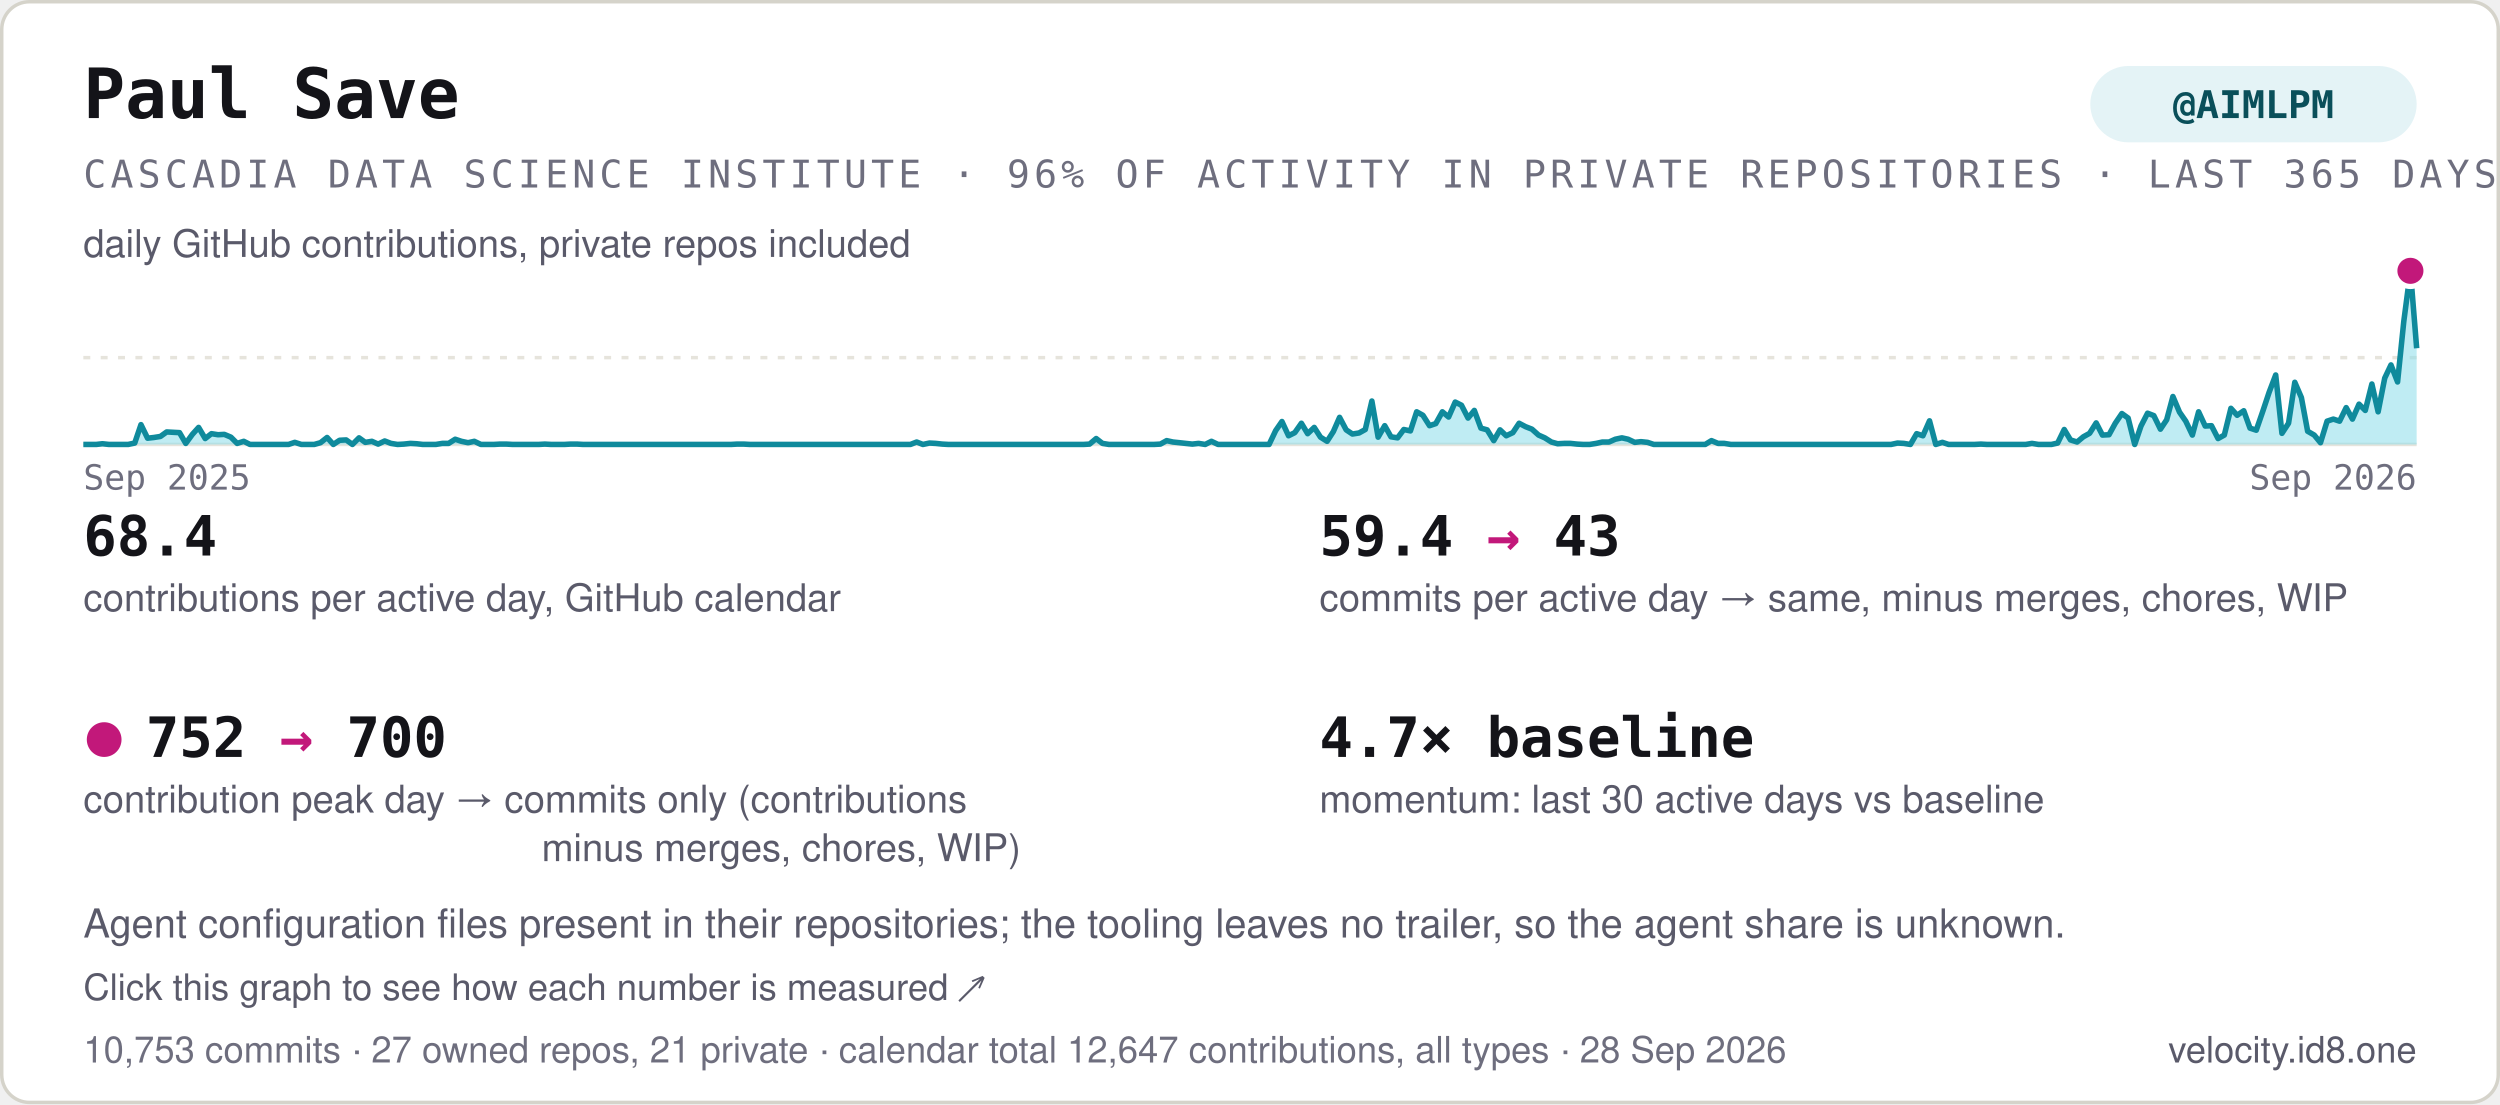
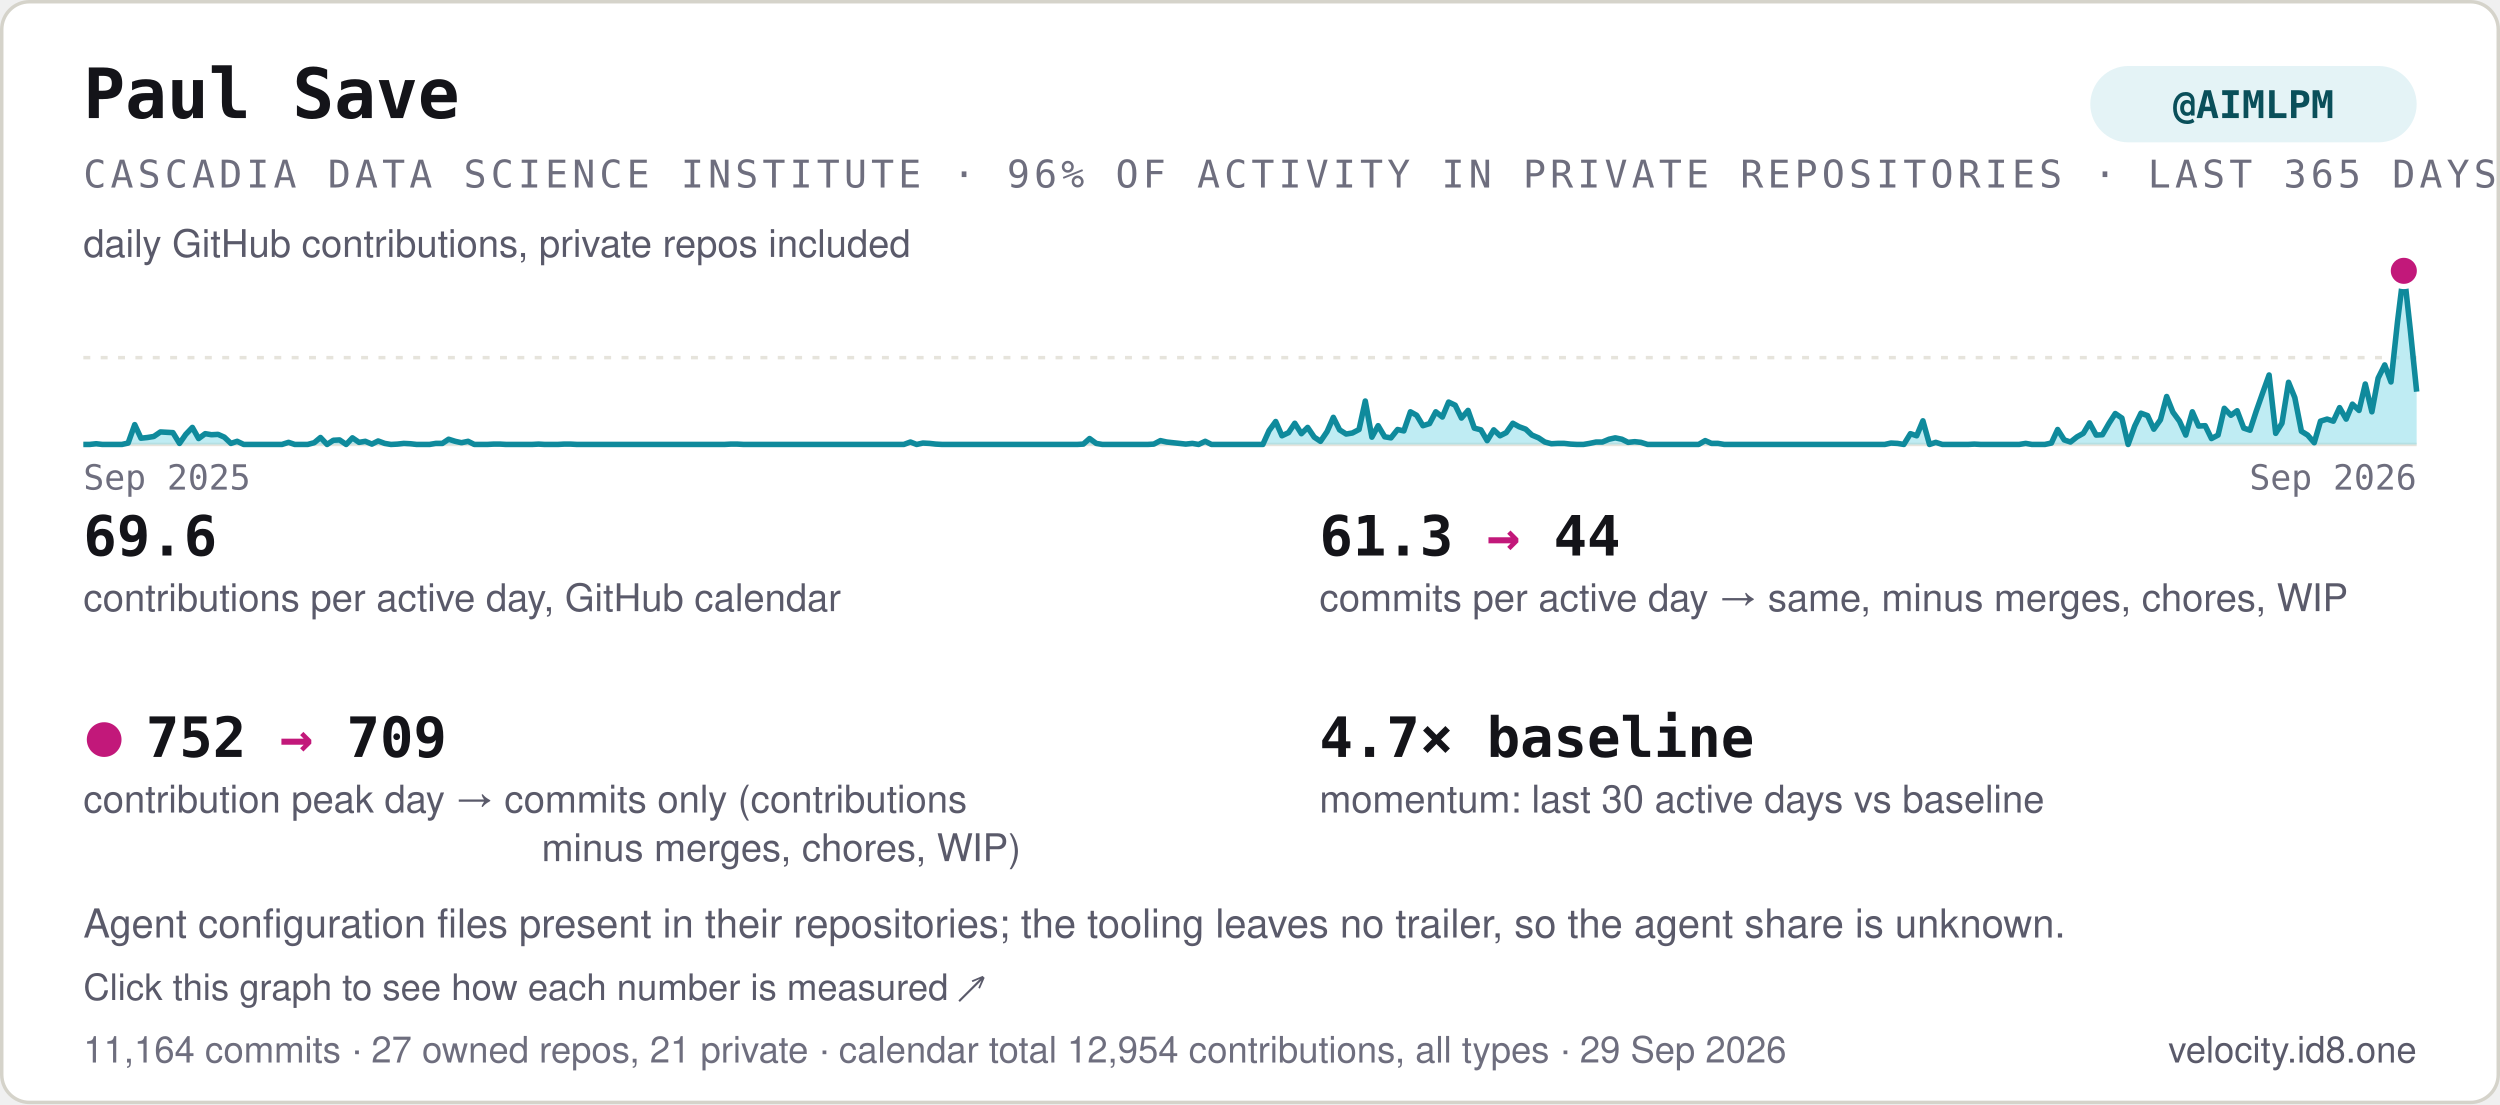
<svg xmlns="http://www.w3.org/2000/svg" width="720" height="318" viewBox="0 0 720 318" role="img" aria-label="Paul Save: Velocity Graph">
  <rect x="0.5" y="0.5" width="719" height="317" rx="8" fill="#FFFFFF" stroke="#D5D3CA" />
  <text x="24" y="34" font-family="Departure Mono, JetBrains Mono, ui-monospace, Menlo, monospace" font-size="20" font-weight="700" fill="#141419">Paul Save</text>
  <text x="24" y="54" font-family="Departure Mono, JetBrains Mono, ui-monospace, Menlo, monospace" font-size="11" letter-spacing="1.2" fill="#6E6E7E">CASCADIA DATA SCIENCE INSTITUTE · 96% OF ACTIVITY IN PRIVATE REPOSITORIES · LAST 365 DAYS</text>
  <rect x="602" y="19" width="94" height="22" rx="11" fill="#E4F3F6" />
  <text x="649" y="34" text-anchor="middle" font-family="Departure Mono, JetBrains Mono, ui-monospace, Menlo, monospace" font-size="11" font-weight="600" fill="#0A4F5A">@AIMLPM</text>
  <line x1="24" x2="696" y1="128" y2="128" stroke="#E6E4DC" />
  <line x1="24" x2="696" y1="103.0" y2="103.0" stroke="#E6E4DC" stroke-dasharray="2 3" />
-   <path d="M24.0,128.0 L25.8,128.0 L27.7,128.0 L29.5,127.8 L31.4,128.0 L33.2,128.0 L35.1,128.0 L36.9,128.0 L38.8,127.6 L40.6,122.3 L42.5,126.2 L44.3,126.0 L46.2,125.7 L48.0,124.4 L49.8,124.5 L51.7,124.6 L53.5,127.7 L55.4,125.1 L57.2,123.1 L59.1,126.3 L60.9,124.9 L62.8,125.2 L64.6,125.1 L66.5,125.9 L68.3,127.7 L70.2,127.1 L72.0,128.0 L73.8,128.0 L75.7,128.0 L77.5,128.0 L79.4,128.0 L81.2,128.0 L83.1,128.0 L84.9,127.4 L86.8,128.0 L88.6,128.0 L90.5,128.0 L92.3,127.5 L94.2,126.0 L96.0,128.0 L97.8,126.8 L99.7,126.7 L101.5,128.0 L103.4,126.1 L105.2,127.4 L107.1,127.1 L108.9,127.9 L110.8,127.0 L112.6,127.7 L114.5,128.0 L116.3,127.9 L118.2,127.7 L120.0,127.8 L121.8,128.0 L123.7,128.0 L125.5,128.0 L127.4,127.7 L129.2,127.7 L131.1,126.5 L132.9,127.1 L134.8,127.5 L136.6,127.1 L138.5,128.0 L140.3,128.0 L142.2,128.0 L144.0,127.9 L145.8,127.9 L147.7,128.0 L149.5,128.0 L151.4,128.0 L153.2,128.0 L155.1,128.0 L156.9,127.9 L158.8,128.0 L160.6,128.0 L162.5,128.0 L164.3,127.9 L166.2,127.9 L168.0,128.0 L169.8,128.0 L171.7,128.0 L173.5,128.0 L175.4,128.0 L177.2,128.0 L179.1,128.0 L180.9,128.0 L182.8,128.0 L184.6,128.0 L186.5,128.0 L188.3,128.0 L190.2,128.0 L192.0,128.0 L193.8,128.0 L195.7,128.0 L197.5,128.0 L199.4,128.0 L201.2,128.0 L203.1,128.0 L204.9,128.0 L206.8,128.0 L208.6,128.0 L210.5,128.0 L212.3,127.9 L214.2,127.9 L216.0,128.0 L217.8,128.0 L219.7,128.0 L221.5,128.0 L223.4,128.0 L225.2,128.0 L227.1,128.0 L228.9,128.0 L230.8,128.0 L232.6,128.0 L234.5,128.0 L236.3,128.0 L238.2,128.0 L240.0,128.0 L241.8,128.0 L243.7,128.0 L245.5,128.0 L247.4,128.0 L249.2,128.0 L251.1,128.0 L252.9,128.0 L254.8,128.0 L256.6,128.0 L258.5,128.0 L260.3,128.0 L262.2,128.0 L264.0,127.3 L265.8,128.0 L267.7,127.6 L269.5,127.7 L271.4,127.9 L273.2,128.0 L275.1,128.0 L276.9,128.0 L278.8,128.0 L280.6,128.0 L282.5,128.0 L284.3,128.0 L286.2,128.0 L288.0,128.0 L289.8,128.0 L291.7,128.0 L293.5,128.0 L295.4,128.0 L297.2,128.0 L299.1,128.0 L300.9,128.0 L302.8,128.0 L304.6,128.0 L306.5,128.0 L308.3,128.0 L310.2,128.0 L312.0,128.0 L313.8,127.9 L315.7,126.3 L317.5,127.7 L319.4,128.0 L321.2,128.0 L323.1,128.0 L324.9,128.0 L326.8,128.0 L328.6,128.0 L330.5,128.0 L332.3,128.0 L334.2,127.9 L336.0,126.9 L337.8,127.3 L339.7,127.5 L341.5,127.7 L343.4,127.9 L345.2,127.7 L347.1,128.0 L348.9,127.1 L350.8,128.0 L352.6,128.0 L354.5,128.0 L356.3,128.0 L358.2,128.0 L360.0,128.0 L361.8,128.0 L363.7,128.0 L365.5,128.0 L367.4,124.0 L369.2,121.4 L371.1,125.5 L372.9,124.6 L374.8,121.9 L376.6,124.9 L378.5,123.1 L380.3,125.9 L382.2,127.1 L384.0,124.3 L385.8,120.2 L387.7,123.8 L389.5,125.0 L391.4,124.7 L393.2,123.7 L395.1,115.5 L396.9,125.9 L398.8,122.6 L400.6,125.8 L402.5,126.1 L404.3,123.7 L406.2,124.1 L408.0,118.6 L409.8,119.6 L411.7,122.6 L413.5,122.0 L415.4,118.6 L417.2,120.1 L419.1,115.8 L420.9,116.7 L422.8,120.4 L424.6,118.2 L426.5,123.3 L428.3,123.8 L430.2,126.9 L432.0,123.8 L433.8,125.5 L435.7,124.6 L437.5,121.9 L439.4,122.9 L441.2,123.6 L443.1,125.3 L444.9,126.1 L446.8,127.3 L448.6,127.8 L450.5,127.7 L452.3,127.7 L454.2,127.9 L456.0,128.0 L457.8,128.0 L459.7,127.7 L461.5,127.3 L463.4,127.3 L465.2,126.5 L467.1,126.1 L468.9,126.5 L470.8,127.4 L472.6,127.2 L474.5,127.4 L476.3,128.0 L478.2,128.0 L480.0,128.0 L481.8,128.0 L483.7,128.0 L485.5,128.0 L487.4,128.0 L489.2,128.0 L491.1,128.0 L492.9,126.9 L494.8,127.7 L496.6,127.7 L498.5,128.0 L500.3,128.0 L502.2,128.0 L504.0,128.0 L505.8,128.0 L507.7,128.0 L509.5,128.0 L511.4,128.0 L513.2,128.0 L515.1,128.0 L516.9,128.0 L518.8,128.0 L520.6,128.0 L522.5,128.0 L524.3,128.0 L526.2,128.0 L528.0,128.0 L529.8,128.0 L531.7,128.0 L533.5,128.0 L535.4,128.0 L537.2,128.0 L539.1,128.0 L540.9,128.0 L542.8,128.0 L544.6,128.0 L546.5,127.6 L548.3,127.7 L550.2,128.0 L552.0,124.9 L553.8,125.5 L555.7,121.2 L557.5,128.0 L559.4,127.4 L561.2,128.0 L563.1,128.0 L564.9,128.0 L566.8,128.0 L568.6,128.0 L570.5,127.9 L572.3,128.0 L574.2,128.0 L576.0,128.0 L577.8,128.0 L579.7,128.0 L581.5,128.0 L583.4,128.0 L585.2,127.7 L587.1,128.0 L588.9,128.0 L590.8,128.0 L592.6,127.6 L594.5,123.7 L596.3,126.7 L598.2,127.3 L600.0,125.8 L601.8,124.8 L603.7,121.8 L605.5,125.3 L607.4,125.2 L609.2,121.9 L611.1,119.1 L612.9,120.4 L614.8,128.0 L616.6,122.7 L618.5,119.0 L620.3,119.7 L622.2,123.6 L624.0,120.9 L625.8,114.2 L627.7,118.7 L629.5,121.3 L631.4,125.3 L633.2,118.6 L635.1,122.7 L636.9,122.6 L638.8,126.3 L640.6,125.3 L642.5,117.6 L644.3,119.6 L646.2,118.3 L648.0,123.3 L649.8,123.9 L651.7,118.4 L653.5,113.0 L655.4,108.0 L657.2,124.8 L659.1,121.9 L660.9,110.1 L662.8,114.5 L664.6,124.2 L666.5,125.3 L668.3,127.5 L670.2,121.3 L672.0,120.7 L673.8,121.3 L675.7,117.4 L677.5,120.7 L679.4,116.4 L681.2,118.2 L683.1,110.6 L684.9,118.6 L686.8,108.9 L688.6,105.1 L690.5,110.0 L692.3,92.5 L694.2,78.0 L696.0,100.3 L696.0,128 L24,128 Z" fill="#8ADCE8" fill-opacity="0.55" />
-   <path d="M24.0,128.0 L25.8,128.0 L27.7,128.0 L29.5,127.8 L31.4,128.0 L33.2,128.0 L35.1,128.0 L36.9,128.0 L38.8,127.6 L40.6,122.3 L42.5,126.2 L44.3,126.0 L46.2,125.7 L48.0,124.4 L49.8,124.5 L51.7,124.6 L53.5,127.7 L55.4,125.1 L57.2,123.1 L59.1,126.3 L60.9,124.9 L62.8,125.2 L64.6,125.1 L66.5,125.9 L68.3,127.7 L70.2,127.1 L72.0,128.0 L73.8,128.0 L75.7,128.0 L77.5,128.0 L79.4,128.0 L81.2,128.0 L83.1,128.0 L84.9,127.4 L86.8,128.0 L88.6,128.0 L90.5,128.0 L92.3,127.5 L94.2,126.0 L96.0,128.0 L97.8,126.8 L99.7,126.7 L101.5,128.0 L103.4,126.1 L105.2,127.4 L107.1,127.1 L108.9,127.9 L110.8,127.0 L112.6,127.7 L114.5,128.0 L116.3,127.9 L118.2,127.7 L120.0,127.8 L121.8,128.0 L123.7,128.0 L125.5,128.0 L127.4,127.7 L129.2,127.7 L131.1,126.5 L132.9,127.1 L134.8,127.5 L136.6,127.1 L138.5,128.0 L140.3,128.0 L142.2,128.0 L144.0,127.9 L145.8,127.9 L147.7,128.0 L149.5,128.0 L151.4,128.0 L153.2,128.0 L155.1,128.0 L156.9,127.9 L158.8,128.0 L160.6,128.0 L162.5,128.0 L164.3,127.9 L166.2,127.9 L168.0,128.0 L169.8,128.0 L171.7,128.0 L173.5,128.0 L175.4,128.0 L177.2,128.0 L179.1,128.0 L180.9,128.0 L182.8,128.0 L184.6,128.0 L186.5,128.0 L188.3,128.0 L190.2,128.0 L192.0,128.0 L193.8,128.0 L195.7,128.0 L197.5,128.0 L199.4,128.0 L201.2,128.0 L203.1,128.0 L204.9,128.0 L206.8,128.0 L208.6,128.0 L210.5,128.0 L212.3,127.9 L214.2,127.9 L216.0,128.0 L217.8,128.0 L219.7,128.0 L221.5,128.0 L223.4,128.0 L225.2,128.0 L227.1,128.0 L228.9,128.0 L230.8,128.0 L232.6,128.0 L234.5,128.0 L236.3,128.0 L238.2,128.0 L240.0,128.0 L241.8,128.0 L243.7,128.0 L245.5,128.0 L247.4,128.0 L249.2,128.0 L251.1,128.0 L252.9,128.0 L254.8,128.0 L256.6,128.0 L258.5,128.0 L260.3,128.0 L262.2,128.0 L264.0,127.3 L265.8,128.0 L267.7,127.6 L269.5,127.7 L271.4,127.9 L273.2,128.0 L275.1,128.0 L276.9,128.0 L278.8,128.0 L280.6,128.0 L282.5,128.0 L284.3,128.0 L286.2,128.0 L288.0,128.0 L289.8,128.0 L291.7,128.0 L293.5,128.0 L295.4,128.0 L297.2,128.0 L299.1,128.0 L300.9,128.0 L302.8,128.0 L304.6,128.0 L306.5,128.0 L308.3,128.0 L310.2,128.0 L312.0,128.0 L313.8,127.9 L315.7,126.3 L317.5,127.7 L319.4,128.0 L321.2,128.0 L323.1,128.0 L324.9,128.0 L326.8,128.0 L328.6,128.0 L330.5,128.0 L332.3,128.0 L334.2,127.9 L336.0,126.9 L337.8,127.3 L339.7,127.5 L341.5,127.7 L343.4,127.9 L345.2,127.7 L347.1,128.0 L348.9,127.1 L350.8,128.0 L352.6,128.0 L354.5,128.0 L356.3,128.0 L358.2,128.0 L360.0,128.0 L361.8,128.0 L363.7,128.0 L365.5,128.0 L367.4,124.0 L369.2,121.4 L371.1,125.5 L372.9,124.6 L374.8,121.9 L376.6,124.9 L378.5,123.1 L380.3,125.9 L382.2,127.1 L384.0,124.3 L385.8,120.2 L387.7,123.8 L389.5,125.0 L391.4,124.7 L393.2,123.7 L395.1,115.5 L396.9,125.9 L398.8,122.6 L400.6,125.8 L402.5,126.1 L404.3,123.7 L406.2,124.1 L408.0,118.6 L409.8,119.6 L411.7,122.6 L413.5,122.0 L415.4,118.6 L417.2,120.1 L419.1,115.8 L420.9,116.7 L422.8,120.4 L424.6,118.2 L426.5,123.3 L428.3,123.8 L430.2,126.9 L432.0,123.8 L433.8,125.5 L435.7,124.6 L437.5,121.9 L439.4,122.9 L441.2,123.6 L443.1,125.3 L444.9,126.1 L446.8,127.3 L448.6,127.8 L450.5,127.7 L452.3,127.7 L454.2,127.9 L456.0,128.0 L457.8,128.0 L459.7,127.7 L461.5,127.3 L463.4,127.3 L465.2,126.5 L467.1,126.1 L468.9,126.5 L470.8,127.4 L472.6,127.2 L474.5,127.4 L476.3,128.0 L478.2,128.0 L480.0,128.0 L481.8,128.0 L483.7,128.0 L485.5,128.0 L487.4,128.0 L489.2,128.0 L491.1,128.0 L492.9,126.9 L494.8,127.7 L496.6,127.7 L498.5,128.0 L500.3,128.0 L502.2,128.0 L504.0,128.0 L505.8,128.0 L507.7,128.0 L509.5,128.0 L511.4,128.0 L513.2,128.0 L515.1,128.0 L516.9,128.0 L518.8,128.0 L520.6,128.0 L522.5,128.0 L524.3,128.0 L526.2,128.0 L528.0,128.0 L529.8,128.0 L531.7,128.0 L533.5,128.0 L535.4,128.0 L537.2,128.0 L539.1,128.0 L540.9,128.0 L542.8,128.0 L544.6,128.0 L546.5,127.6 L548.3,127.7 L550.2,128.0 L552.0,124.9 L553.8,125.5 L555.7,121.2 L557.5,128.0 L559.4,127.4 L561.2,128.0 L563.1,128.0 L564.9,128.0 L566.8,128.0 L568.6,128.0 L570.5,127.9 L572.3,128.0 L574.2,128.0 L576.0,128.0 L577.8,128.0 L579.7,128.0 L581.5,128.0 L583.4,128.0 L585.2,127.7 L587.1,128.0 L588.9,128.0 L590.8,128.0 L592.6,127.6 L594.5,123.7 L596.3,126.7 L598.2,127.3 L600.0,125.8 L601.8,124.8 L603.7,121.8 L605.5,125.3 L607.4,125.2 L609.2,121.9 L611.1,119.1 L612.9,120.4 L614.8,128.0 L616.6,122.7 L618.5,119.0 L620.3,119.7 L622.2,123.6 L624.0,120.9 L625.8,114.2 L627.7,118.7 L629.5,121.3 L631.4,125.3 L633.2,118.6 L635.1,122.7 L636.9,122.6 L638.8,126.3 L640.6,125.3 L642.5,117.6 L644.3,119.6 L646.2,118.3 L648.0,123.3 L649.8,123.9 L651.7,118.4 L653.5,113.0 L655.4,108.0 L657.2,124.8 L659.1,121.9 L660.9,110.1 L662.8,114.5 L664.6,124.2 L666.5,125.3 L668.3,127.5 L670.2,121.3 L672.0,120.7 L673.8,121.3 L675.7,117.4 L677.5,120.7 L679.4,116.4 L681.2,118.2 L683.1,110.6 L684.9,118.6 L686.8,108.9 L688.6,105.1 L690.5,110.0 L692.3,92.5 L694.2,78.0 L696.0,100.3" fill="none" stroke="#0F8A9C" stroke-width="1.6" stroke-linejoin="round" />
-   <circle cx="694.2" cy="78.0" r="4.5" fill="#C2187A" stroke="#FFFFFF" stroke-width="1.5" />
+   <path d="M24.0,128.0 L25.8,128.0 L27.7,127.8 L29.5,128.0 L31.4,128.0 L33.2,128.0 L35.1,128.0 L36.9,127.6 L38.8,122.3 L40.6,126.2 L42.5,126.0 L44.3,125.7 L46.2,124.4 L48.0,124.5 L49.8,124.6 L51.7,127.7 L53.5,125.1 L55.4,123.1 L57.2,126.3 L59.1,124.9 L60.9,125.2 L62.8,125.1 L64.6,125.9 L66.5,127.7 L68.3,127.1 L70.2,128.0 L72.0,128.0 L73.8,128.0 L75.7,128.0 L77.5,128.0 L79.4,128.0 L81.2,128.0 L83.1,127.4 L84.9,128.0 L86.8,128.0 L88.6,128.0 L90.5,127.5 L92.3,126.0 L94.2,128.0 L96.0,126.8 L97.8,126.7 L99.7,128.0 L101.5,126.1 L103.4,127.4 L105.2,127.1 L107.1,127.9 L108.9,127.0 L110.8,127.7 L112.6,128.0 L114.5,127.9 L116.3,127.7 L118.2,127.8 L120.0,128.0 L121.8,128.0 L123.7,128.0 L125.5,127.7 L127.4,127.7 L129.2,126.5 L131.1,127.1 L132.9,127.5 L134.8,127.1 L136.6,128.0 L138.5,128.0 L140.3,128.0 L142.2,127.9 L144.0,127.9 L145.8,128.0 L147.7,128.0 L149.5,128.0 L151.4,128.0 L153.2,128.0 L155.1,127.9 L156.9,128.0 L158.8,128.0 L160.6,128.0 L162.5,127.9 L164.3,127.9 L166.2,128.0 L168.0,128.0 L169.8,128.0 L171.7,128.0 L173.5,128.0 L175.4,128.0 L177.2,128.0 L179.1,128.0 L180.9,128.0 L182.8,128.0 L184.6,128.0 L186.5,128.0 L188.3,128.0 L190.2,128.0 L192.0,128.0 L193.8,128.0 L195.7,128.0 L197.5,128.0 L199.4,128.0 L201.2,128.0 L203.1,128.0 L204.9,128.0 L206.8,128.0 L208.6,128.0 L210.5,127.9 L212.3,127.9 L214.2,128.0 L216.0,128.0 L217.8,128.0 L219.7,128.0 L221.5,128.0 L223.4,128.0 L225.2,128.0 L227.1,128.0 L228.9,128.0 L230.8,128.0 L232.6,128.0 L234.5,128.0 L236.3,128.0 L238.2,128.0 L240.0,128.0 L241.8,128.0 L243.7,128.0 L245.5,128.0 L247.4,128.0 L249.2,128.0 L251.1,128.0 L252.9,128.0 L254.8,128.0 L256.6,128.0 L258.5,128.0 L260.3,128.0 L262.2,127.3 L264.0,128.0 L265.8,127.6 L267.7,127.7 L269.5,127.9 L271.4,128.0 L273.2,128.0 L275.1,128.0 L276.9,128.0 L278.8,128.0 L280.6,128.0 L282.5,128.0 L284.3,128.0 L286.2,128.0 L288.0,128.0 L289.8,128.0 L291.7,128.0 L293.5,128.0 L295.4,128.0 L297.2,128.0 L299.1,128.0 L300.9,128.0 L302.8,128.0 L304.6,128.0 L306.5,128.0 L308.3,128.0 L310.2,128.0 L312.0,127.9 L313.8,126.3 L315.7,127.7 L317.5,128.0 L319.4,128.0 L321.2,128.0 L323.1,128.0 L324.9,128.0 L326.8,128.0 L328.6,128.0 L330.5,128.0 L332.3,127.9 L334.2,126.9 L336.0,127.3 L337.8,127.5 L339.7,127.7 L341.5,127.9 L343.4,127.7 L345.2,128.0 L347.1,127.1 L348.9,128.0 L350.8,128.0 L352.6,128.0 L354.5,128.0 L356.3,128.0 L358.2,128.0 L360.0,128.0 L361.8,128.0 L363.7,128.0 L365.5,124.0 L367.4,121.4 L369.2,125.5 L371.1,124.6 L372.9,121.9 L374.8,124.9 L376.6,123.1 L378.5,125.9 L380.3,127.1 L382.2,124.3 L384.0,120.2 L385.8,123.8 L387.7,125.0 L389.5,124.7 L391.4,123.7 L393.2,115.5 L395.1,125.9 L396.9,122.6 L398.8,125.8 L400.6,126.1 L402.5,123.7 L404.3,124.1 L406.2,118.6 L408.0,119.6 L409.8,122.6 L411.7,122.0 L413.5,118.6 L415.4,120.1 L417.2,115.8 L419.1,116.7 L420.9,120.4 L422.8,118.2 L424.6,123.3 L426.5,123.8 L428.3,126.9 L430.2,123.8 L432.0,125.5 L433.8,124.6 L435.7,121.9 L437.5,122.9 L439.4,123.6 L441.2,125.3 L443.1,126.1 L444.9,127.3 L446.8,127.8 L448.6,127.7 L450.5,127.7 L452.3,127.9 L454.2,128.0 L456.0,128.0 L457.8,127.7 L459.7,127.3 L461.5,127.3 L463.4,126.5 L465.2,126.1 L467.1,126.5 L468.9,127.4 L470.8,127.2 L472.6,127.4 L474.5,128.0 L476.3,128.0 L478.2,128.0 L480.0,128.0 L481.8,128.0 L483.7,128.0 L485.5,128.0 L487.4,128.0 L489.2,128.0 L491.1,126.9 L492.9,127.7 L494.8,127.7 L496.6,128.0 L498.5,128.0 L500.3,128.0 L502.2,128.0 L504.0,128.0 L505.8,128.0 L507.7,128.0 L509.5,128.0 L511.4,128.0 L513.2,128.0 L515.1,128.0 L516.9,128.0 L518.8,128.0 L520.6,128.0 L522.5,128.0 L524.3,128.0 L526.2,128.0 L528.0,128.0 L529.8,128.0 L531.7,128.0 L533.5,128.0 L535.4,128.0 L537.2,128.0 L539.1,128.0 L540.9,128.0 L542.8,128.0 L544.6,127.6 L546.5,127.7 L548.3,128.0 L550.2,124.9 L552.0,125.5 L553.8,121.2 L555.7,128.0 L557.5,127.4 L559.4,128.0 L561.2,128.0 L563.1,128.0 L564.9,128.0 L566.8,128.0 L568.6,127.9 L570.5,128.0 L572.3,128.0 L574.2,128.0 L576.0,128.0 L577.8,128.0 L579.7,128.0 L581.5,128.0 L583.4,127.7 L585.2,128.0 L587.1,128.0 L588.9,128.0 L590.8,127.6 L592.6,123.7 L594.5,126.7 L596.3,127.3 L598.2,125.8 L600.0,124.8 L601.8,121.8 L603.7,125.3 L605.5,125.2 L607.4,121.9 L609.2,119.1 L611.1,120.4 L612.9,128.0 L614.8,122.7 L616.6,119.0 L618.5,119.7 L620.3,123.6 L622.2,120.9 L624.0,114.2 L625.8,118.7 L627.7,121.3 L629.5,125.3 L631.4,118.6 L633.2,122.7 L635.1,122.6 L636.9,126.3 L638.8,125.3 L640.6,117.6 L642.5,119.6 L644.3,118.3 L646.2,123.3 L648.0,123.9 L649.8,118.4 L651.7,113.0 L653.5,108.0 L655.4,124.8 L657.2,121.9 L659.1,110.1 L660.9,114.5 L662.8,124.2 L664.6,125.3 L666.5,127.5 L668.3,121.3 L670.2,120.7 L672.0,121.3 L673.8,117.4 L675.7,120.7 L677.5,116.4 L679.4,118.2 L681.2,110.6 L683.1,118.6 L684.9,108.9 L686.8,105.1 L688.6,110.0 L690.5,92.5 L692.3,78.0 L694.2,95.3 L696.0,112.8 L696.0,128 L24,128 Z" fill="#8ADCE8" fill-opacity="0.55" />
+   <path d="M24.0,128.0 L25.8,128.0 L27.7,127.8 L29.5,128.0 L31.4,128.0 L33.2,128.0 L35.1,128.0 L36.9,127.6 L38.8,122.3 L40.6,126.2 L42.5,126.0 L44.3,125.7 L46.2,124.4 L48.0,124.5 L49.8,124.6 L51.7,127.7 L53.5,125.1 L55.4,123.1 L57.2,126.3 L59.1,124.9 L60.9,125.2 L62.8,125.1 L64.6,125.9 L66.5,127.7 L68.3,127.1 L70.2,128.0 L72.0,128.0 L73.8,128.0 L75.7,128.0 L77.5,128.0 L79.4,128.0 L81.2,128.0 L83.1,127.4 L84.9,128.0 L86.8,128.0 L88.6,128.0 L90.5,127.5 L92.3,126.0 L94.2,128.0 L96.0,126.8 L97.8,126.7 L99.7,128.0 L101.5,126.1 L103.4,127.4 L105.2,127.1 L107.1,127.9 L108.9,127.0 L110.8,127.7 L112.6,128.0 L114.5,127.9 L116.3,127.7 L118.2,127.8 L120.0,128.0 L121.8,128.0 L123.7,128.0 L125.5,127.7 L127.4,127.7 L129.2,126.5 L131.1,127.1 L132.9,127.5 L134.8,127.1 L136.6,128.0 L138.5,128.0 L140.3,128.0 L142.2,127.9 L144.0,127.9 L145.8,128.0 L147.7,128.0 L149.5,128.0 L151.4,128.0 L153.2,128.0 L155.1,127.9 L156.9,128.0 L158.8,128.0 L160.6,128.0 L162.5,127.9 L164.3,127.9 L166.2,128.0 L168.0,128.0 L169.8,128.0 L171.7,128.0 L173.5,128.0 L175.4,128.0 L177.2,128.0 L179.1,128.0 L180.9,128.0 L182.8,128.0 L184.6,128.0 L186.5,128.0 L188.3,128.0 L190.2,128.0 L192.0,128.0 L193.8,128.0 L195.7,128.0 L197.5,128.0 L199.4,128.0 L201.2,128.0 L203.1,128.0 L204.9,128.0 L206.8,128.0 L208.6,128.0 L210.5,127.9 L212.3,127.9 L214.2,128.0 L216.0,128.0 L217.8,128.0 L219.7,128.0 L221.5,128.0 L223.4,128.0 L225.2,128.0 L227.1,128.0 L228.9,128.0 L230.8,128.0 L232.6,128.0 L234.5,128.0 L236.3,128.0 L238.2,128.0 L240.0,128.0 L241.8,128.0 L243.7,128.0 L245.5,128.0 L247.4,128.0 L249.2,128.0 L251.1,128.0 L252.9,128.0 L254.8,128.0 L256.6,128.0 L258.5,128.0 L260.3,128.0 L262.2,127.3 L264.0,128.0 L265.8,127.6 L267.7,127.7 L269.5,127.9 L271.4,128.0 L273.2,128.0 L275.1,128.0 L276.9,128.0 L278.8,128.0 L280.6,128.0 L282.5,128.0 L284.3,128.0 L286.2,128.0 L288.0,128.0 L289.8,128.0 L291.7,128.0 L293.5,128.0 L295.4,128.0 L297.2,128.0 L299.1,128.0 L300.9,128.0 L302.8,128.0 L304.6,128.0 L306.5,128.0 L308.3,128.0 L310.2,128.0 L312.0,127.9 L313.8,126.3 L315.7,127.7 L317.5,128.0 L319.4,128.0 L321.2,128.0 L323.1,128.0 L324.9,128.0 L326.8,128.0 L328.6,128.0 L330.5,128.0 L332.3,127.9 L334.2,126.9 L336.0,127.3 L337.8,127.5 L339.7,127.7 L341.5,127.9 L343.4,127.7 L345.2,128.0 L347.1,127.1 L348.9,128.0 L350.8,128.0 L352.6,128.0 L354.5,128.0 L356.3,128.0 L358.2,128.0 L360.0,128.0 L361.8,128.0 L363.7,128.0 L365.5,124.0 L367.4,121.4 L369.2,125.5 L371.1,124.6 L372.9,121.9 L374.8,124.9 L376.6,123.1 L378.5,125.9 L380.3,127.1 L382.2,124.3 L384.0,120.2 L385.8,123.8 L387.7,125.0 L389.5,124.7 L391.4,123.7 L393.2,115.5 L395.1,125.9 L396.9,122.6 L398.8,125.8 L400.6,126.1 L402.5,123.7 L404.3,124.1 L406.2,118.6 L408.0,119.6 L409.8,122.6 L411.7,122.0 L413.5,118.6 L415.4,120.1 L417.2,115.8 L419.1,116.7 L420.9,120.4 L422.8,118.2 L424.6,123.3 L426.5,123.8 L428.3,126.9 L430.2,123.8 L432.0,125.5 L433.8,124.6 L435.7,121.9 L437.5,122.9 L439.4,123.6 L441.2,125.3 L443.1,126.1 L444.9,127.3 L446.8,127.8 L448.6,127.7 L450.5,127.7 L452.3,127.9 L454.2,128.0 L456.0,128.0 L457.8,127.7 L459.7,127.3 L461.5,127.3 L463.4,126.5 L465.2,126.1 L467.1,126.5 L468.9,127.4 L470.8,127.2 L472.6,127.4 L474.5,128.0 L476.3,128.0 L478.2,128.0 L480.0,128.0 L481.8,128.0 L483.7,128.0 L485.5,128.0 L487.4,128.0 L489.2,128.0 L491.1,126.9 L492.9,127.7 L494.8,127.7 L496.6,128.0 L498.5,128.0 L500.3,128.0 L502.2,128.0 L504.0,128.0 L505.8,128.0 L507.7,128.0 L509.5,128.0 L511.4,128.0 L513.2,128.0 L515.1,128.0 L516.9,128.0 L518.8,128.0 L520.6,128.0 L522.5,128.0 L524.3,128.0 L526.2,128.0 L528.0,128.0 L529.8,128.0 L531.7,128.0 L533.5,128.0 L535.4,128.0 L537.2,128.0 L539.1,128.0 L540.9,128.0 L542.8,128.0 L544.6,127.6 L546.5,127.7 L548.3,128.0 L550.2,124.9 L552.0,125.5 L553.8,121.2 L555.7,128.0 L557.5,127.4 L559.4,128.0 L561.2,128.0 L563.1,128.0 L564.9,128.0 L566.8,128.0 L568.6,127.9 L570.5,128.0 L572.3,128.0 L574.2,128.0 L576.0,128.0 L577.8,128.0 L579.7,128.0 L581.5,128.0 L583.4,127.7 L585.2,128.0 L587.1,128.0 L588.9,128.0 L590.8,127.6 L592.6,123.7 L594.5,126.7 L596.3,127.3 L598.2,125.8 L600.0,124.8 L601.8,121.8 L603.7,125.3 L605.5,125.2 L607.4,121.9 L609.2,119.1 L611.1,120.4 L612.9,128.0 L614.8,122.7 L616.6,119.0 L618.5,119.7 L620.3,123.6 L622.2,120.9 L624.0,114.2 L625.8,118.7 L627.7,121.3 L629.5,125.3 L631.4,118.6 L633.2,122.7 L635.1,122.6 L636.9,126.3 L638.8,125.3 L640.6,117.6 L642.5,119.6 L644.3,118.3 L646.2,123.3 L648.0,123.9 L649.8,118.4 L651.7,113.0 L653.5,108.0 L655.4,124.8 L657.2,121.9 L659.1,110.1 L660.9,114.5 L662.8,124.2 L664.6,125.3 L666.5,127.5 L668.3,121.3 L670.2,120.7 L672.0,121.3 L673.8,117.4 L675.7,120.7 L677.5,116.4 L679.4,118.2 L681.2,110.6 L683.1,118.6 L684.9,108.9 L686.8,105.1 L688.6,110.0 L690.5,92.5 L692.3,78.0 L694.2,95.3 L696.0,112.8" fill="none" stroke="#0F8A9C" stroke-width="1.6" stroke-linejoin="round" />
+   <circle cx="692.3" cy="78.0" r="4.5" fill="#C2187A" stroke="#FFFFFF" stroke-width="1.5" />
  <text x="24" y="141" font-family="Departure Mono, JetBrains Mono, ui-monospace, Menlo, monospace" font-size="10" fill="#6E6E7E">Sep 2025</text>
  <text x="696" y="141" text-anchor="end" font-family="Departure Mono, JetBrains Mono, ui-monospace, Menlo, monospace" font-size="10" fill="#6E6E7E">Sep 2026</text>
  <text x="24" y="74" font-family="-apple-system, BlinkMacSystemFont, 'Segoe UI', Helvetica, Arial, sans-serif" font-size="11" fill="#5A5A6A">daily GitHub contributions, private repos included</text>
-   <text x="24" y="160" font-family="Departure Mono, JetBrains Mono, ui-monospace, Menlo, monospace" font-size="16" font-weight="600" fill="#141419">68.4</text>
+   <text x="24" y="160" font-family="Departure Mono, JetBrains Mono, ui-monospace, Menlo, monospace" font-size="16" font-weight="600" fill="#141419">69.6</text>
  <text x="24" y="176" font-family="-apple-system, BlinkMacSystemFont, 'Segoe UI', Helvetica, Arial, sans-serif" font-size="11" fill="#5A5A6A">contributions per active day, GitHub calendar</text>
-   <text x="380" y="160" font-family="Departure Mono, JetBrains Mono, ui-monospace, Menlo, monospace" font-size="16" font-weight="600" fill="#141419">59.4 <tspan fill="#C2187A">→</tspan> 43</text>
+   <text x="380" y="160" font-family="Departure Mono, JetBrains Mono, ui-monospace, Menlo, monospace" font-size="16" font-weight="600" fill="#141419">61.3 <tspan fill="#C2187A">→</tspan> 44</text>
  <text x="380" y="176" font-family="-apple-system, BlinkMacSystemFont, 'Segoe UI', Helvetica, Arial, sans-serif" font-size="11" fill="#5A5A6A">commits per active day → same, minus merges, chores, WIP</text>
  <circle cx="30" cy="213" r="5" fill="#C2187A" />
-   <text x="42" y="218" font-family="Departure Mono, JetBrains Mono, ui-monospace, Menlo, monospace" font-size="16" font-weight="600" fill="#141419">752 <tspan fill="#C2187A">→</tspan> 700</text>
+   <text x="42" y="218" font-family="Departure Mono, JetBrains Mono, ui-monospace, Menlo, monospace" font-size="16" font-weight="600" fill="#141419">752 <tspan fill="#C2187A">→</tspan> 709</text>
  <text x="24" y="234" font-family="-apple-system, BlinkMacSystemFont, 'Segoe UI', Helvetica, Arial, sans-serif" font-size="11" fill="#5A5A6A">contribution peak day → commits only (contributions</text>
  <text x="156" y="248" font-family="-apple-system, BlinkMacSystemFont, 'Segoe UI', Helvetica, Arial, sans-serif" font-size="11" fill="#5A5A6A">minus merges, chores, WIP)</text>
  <text x="380" y="218" font-family="Departure Mono, JetBrains Mono, ui-monospace, Menlo, monospace" font-size="16" font-weight="600" fill="#141419">4.7× baseline</text>
  <text x="380" y="234" font-family="-apple-system, BlinkMacSystemFont, 'Segoe UI', Helvetica, Arial, sans-serif" font-size="11" fill="#5A5A6A">momentum: last 30 active days vs baseline</text>
  <text x="24" y="270" font-family="-apple-system, BlinkMacSystemFont, 'Segoe UI', Helvetica, Arial, sans-serif" font-size="11.5" fill="#5A5A6A">Agent configuration files present in their repositories; the tooling leaves no trailer, so the agent share is unknown.</text>
  <text x="24" y="288" font-family="-apple-system, BlinkMacSystemFont, 'Segoe UI', Helvetica, Arial, sans-serif" font-size="10.5" fill="#5A5A6A">Click this graph to see how each number is measured ↗</text>
-   <text x="24" y="306" font-family="-apple-system, BlinkMacSystemFont, 'Segoe UI', Helvetica, Arial, sans-serif" font-size="10.5" fill="#6E6E7E">10,753 commits · 27 owned repos, 21 private · calendar total 12,647 contributions, all types · 28 Sep 2026</text>
+   <text x="24" y="306" font-family="-apple-system, BlinkMacSystemFont, 'Segoe UI', Helvetica, Arial, sans-serif" font-size="10.5" fill="#6E6E7E">11,164 commits · 27 owned repos, 21 private · calendar total 12,954 contributions, all types · 29 Sep 2026</text>
  <text x="696" y="306" text-anchor="end" font-family="-apple-system, BlinkMacSystemFont, 'Segoe UI', Helvetica, Arial, sans-serif" font-size="10.5" fill="#5A5A6A">velocity.id8.one</text>
</svg>
